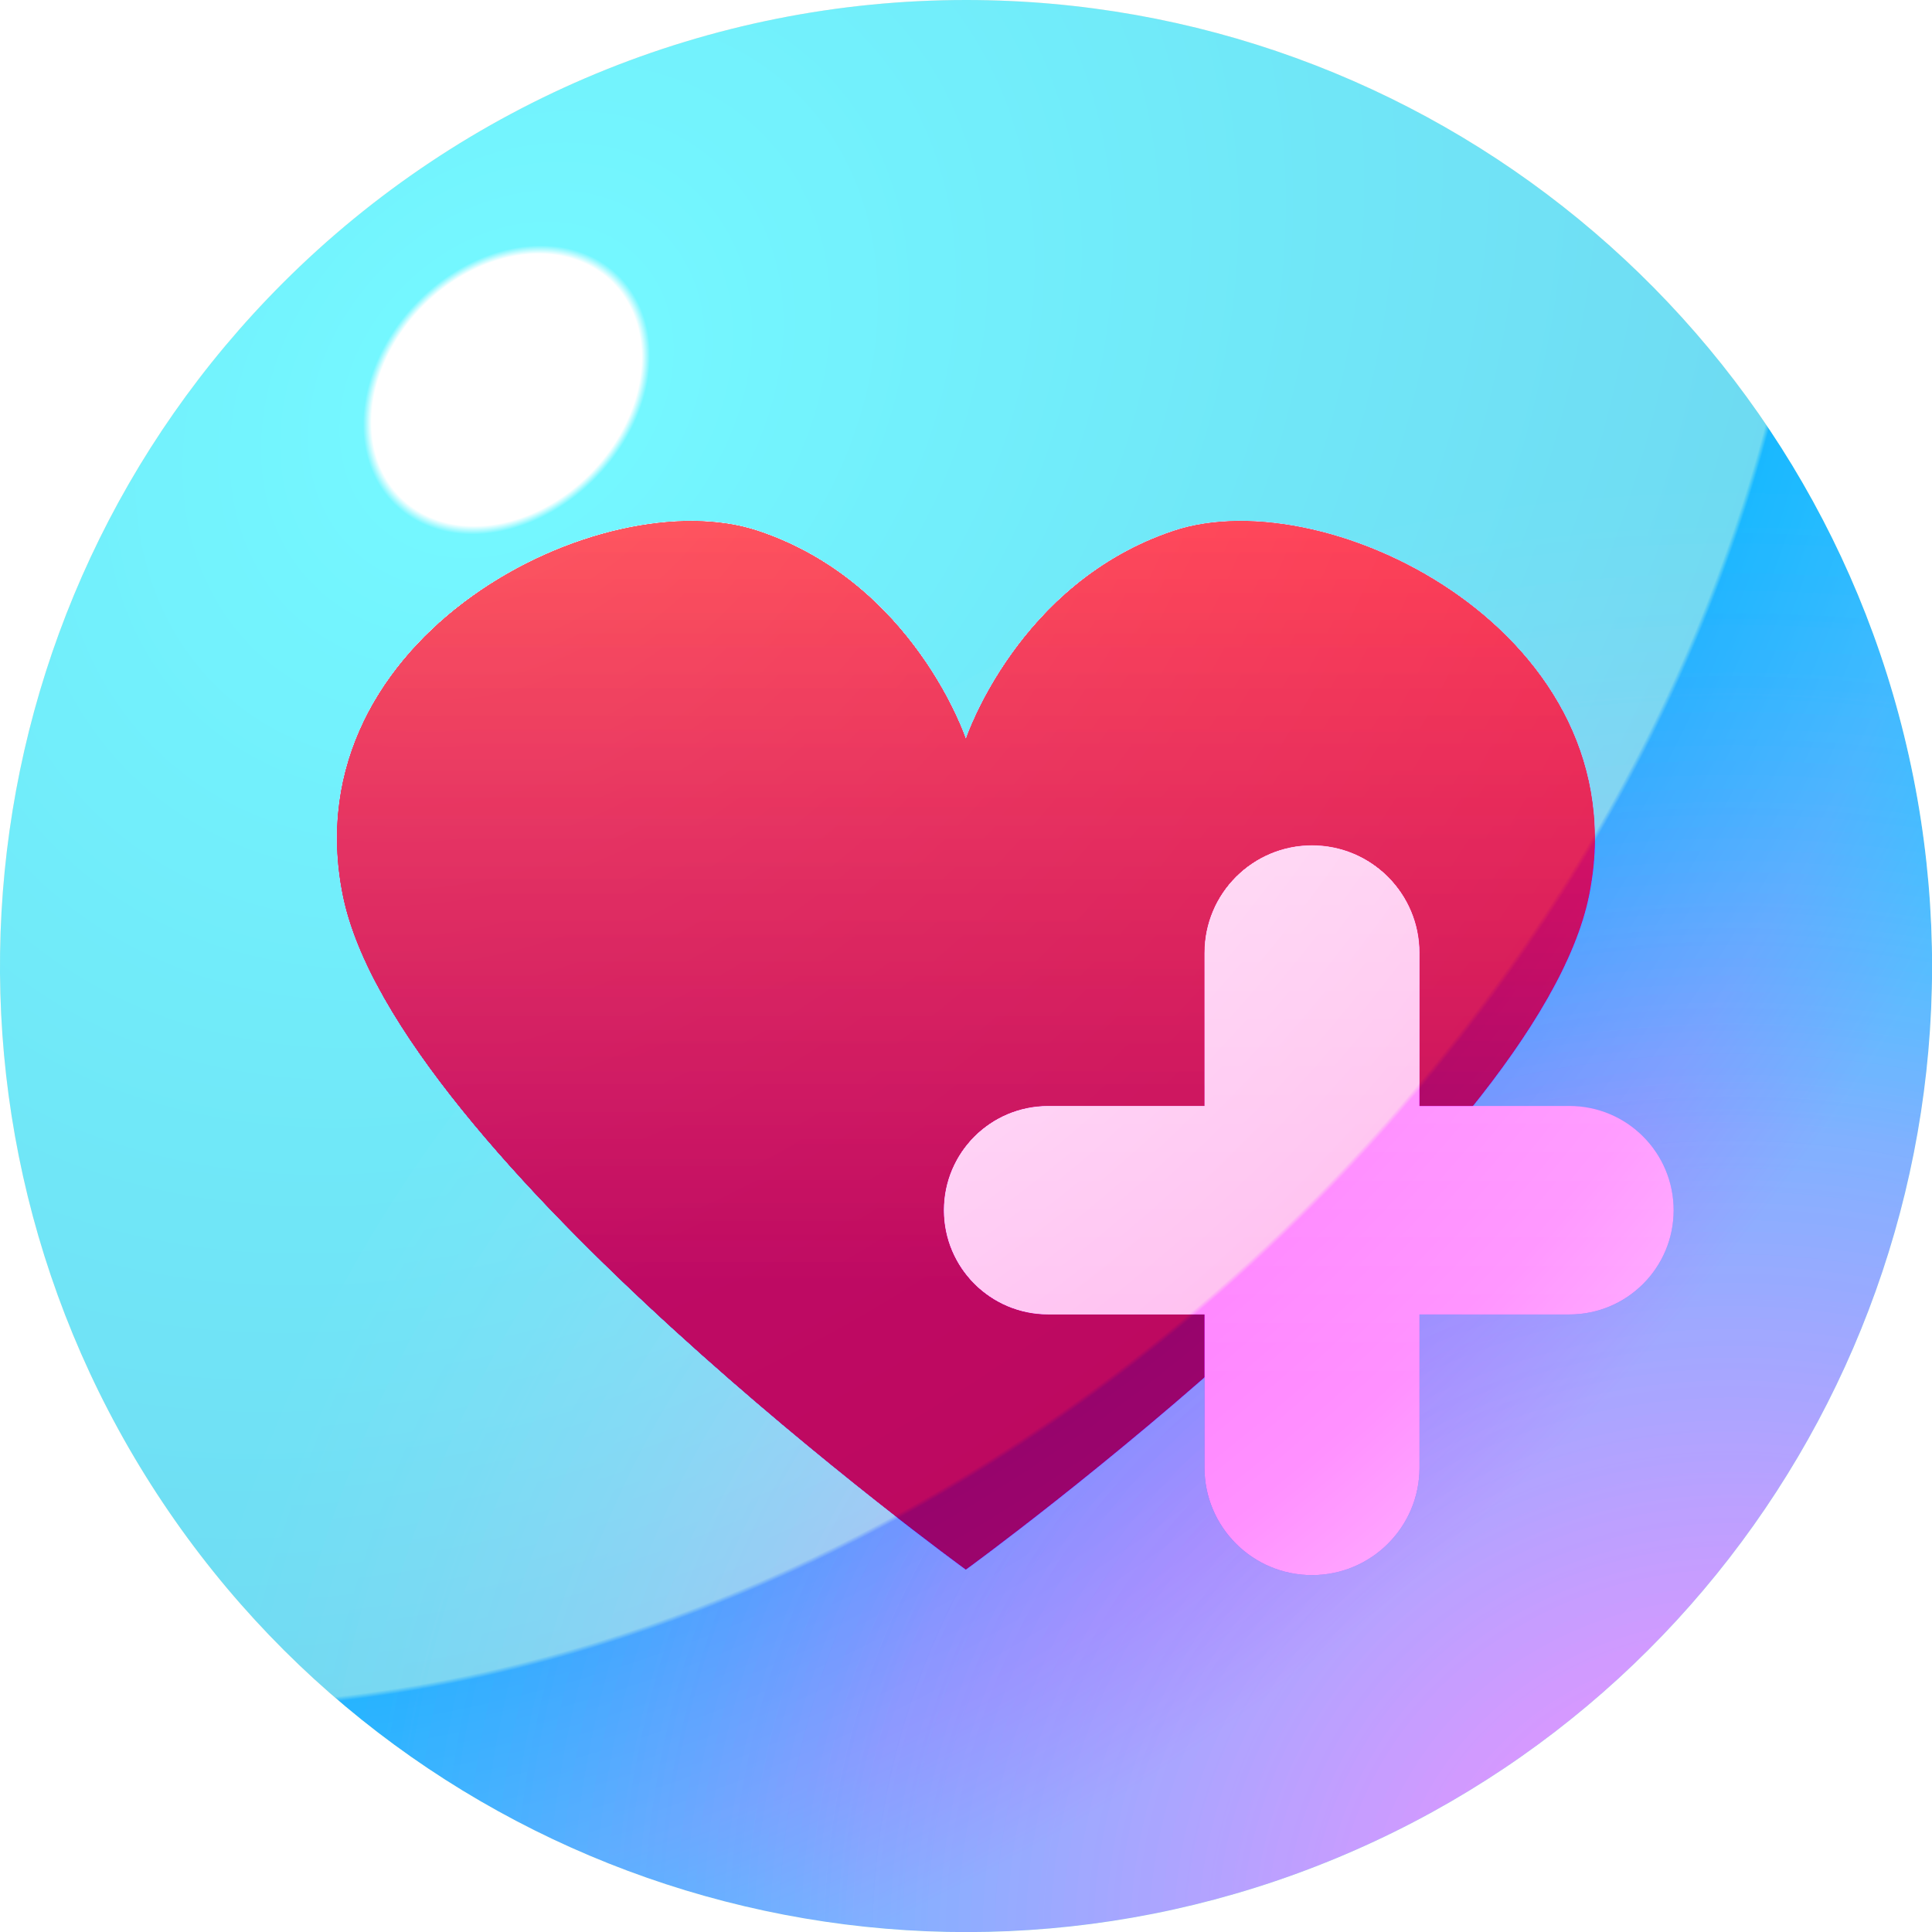
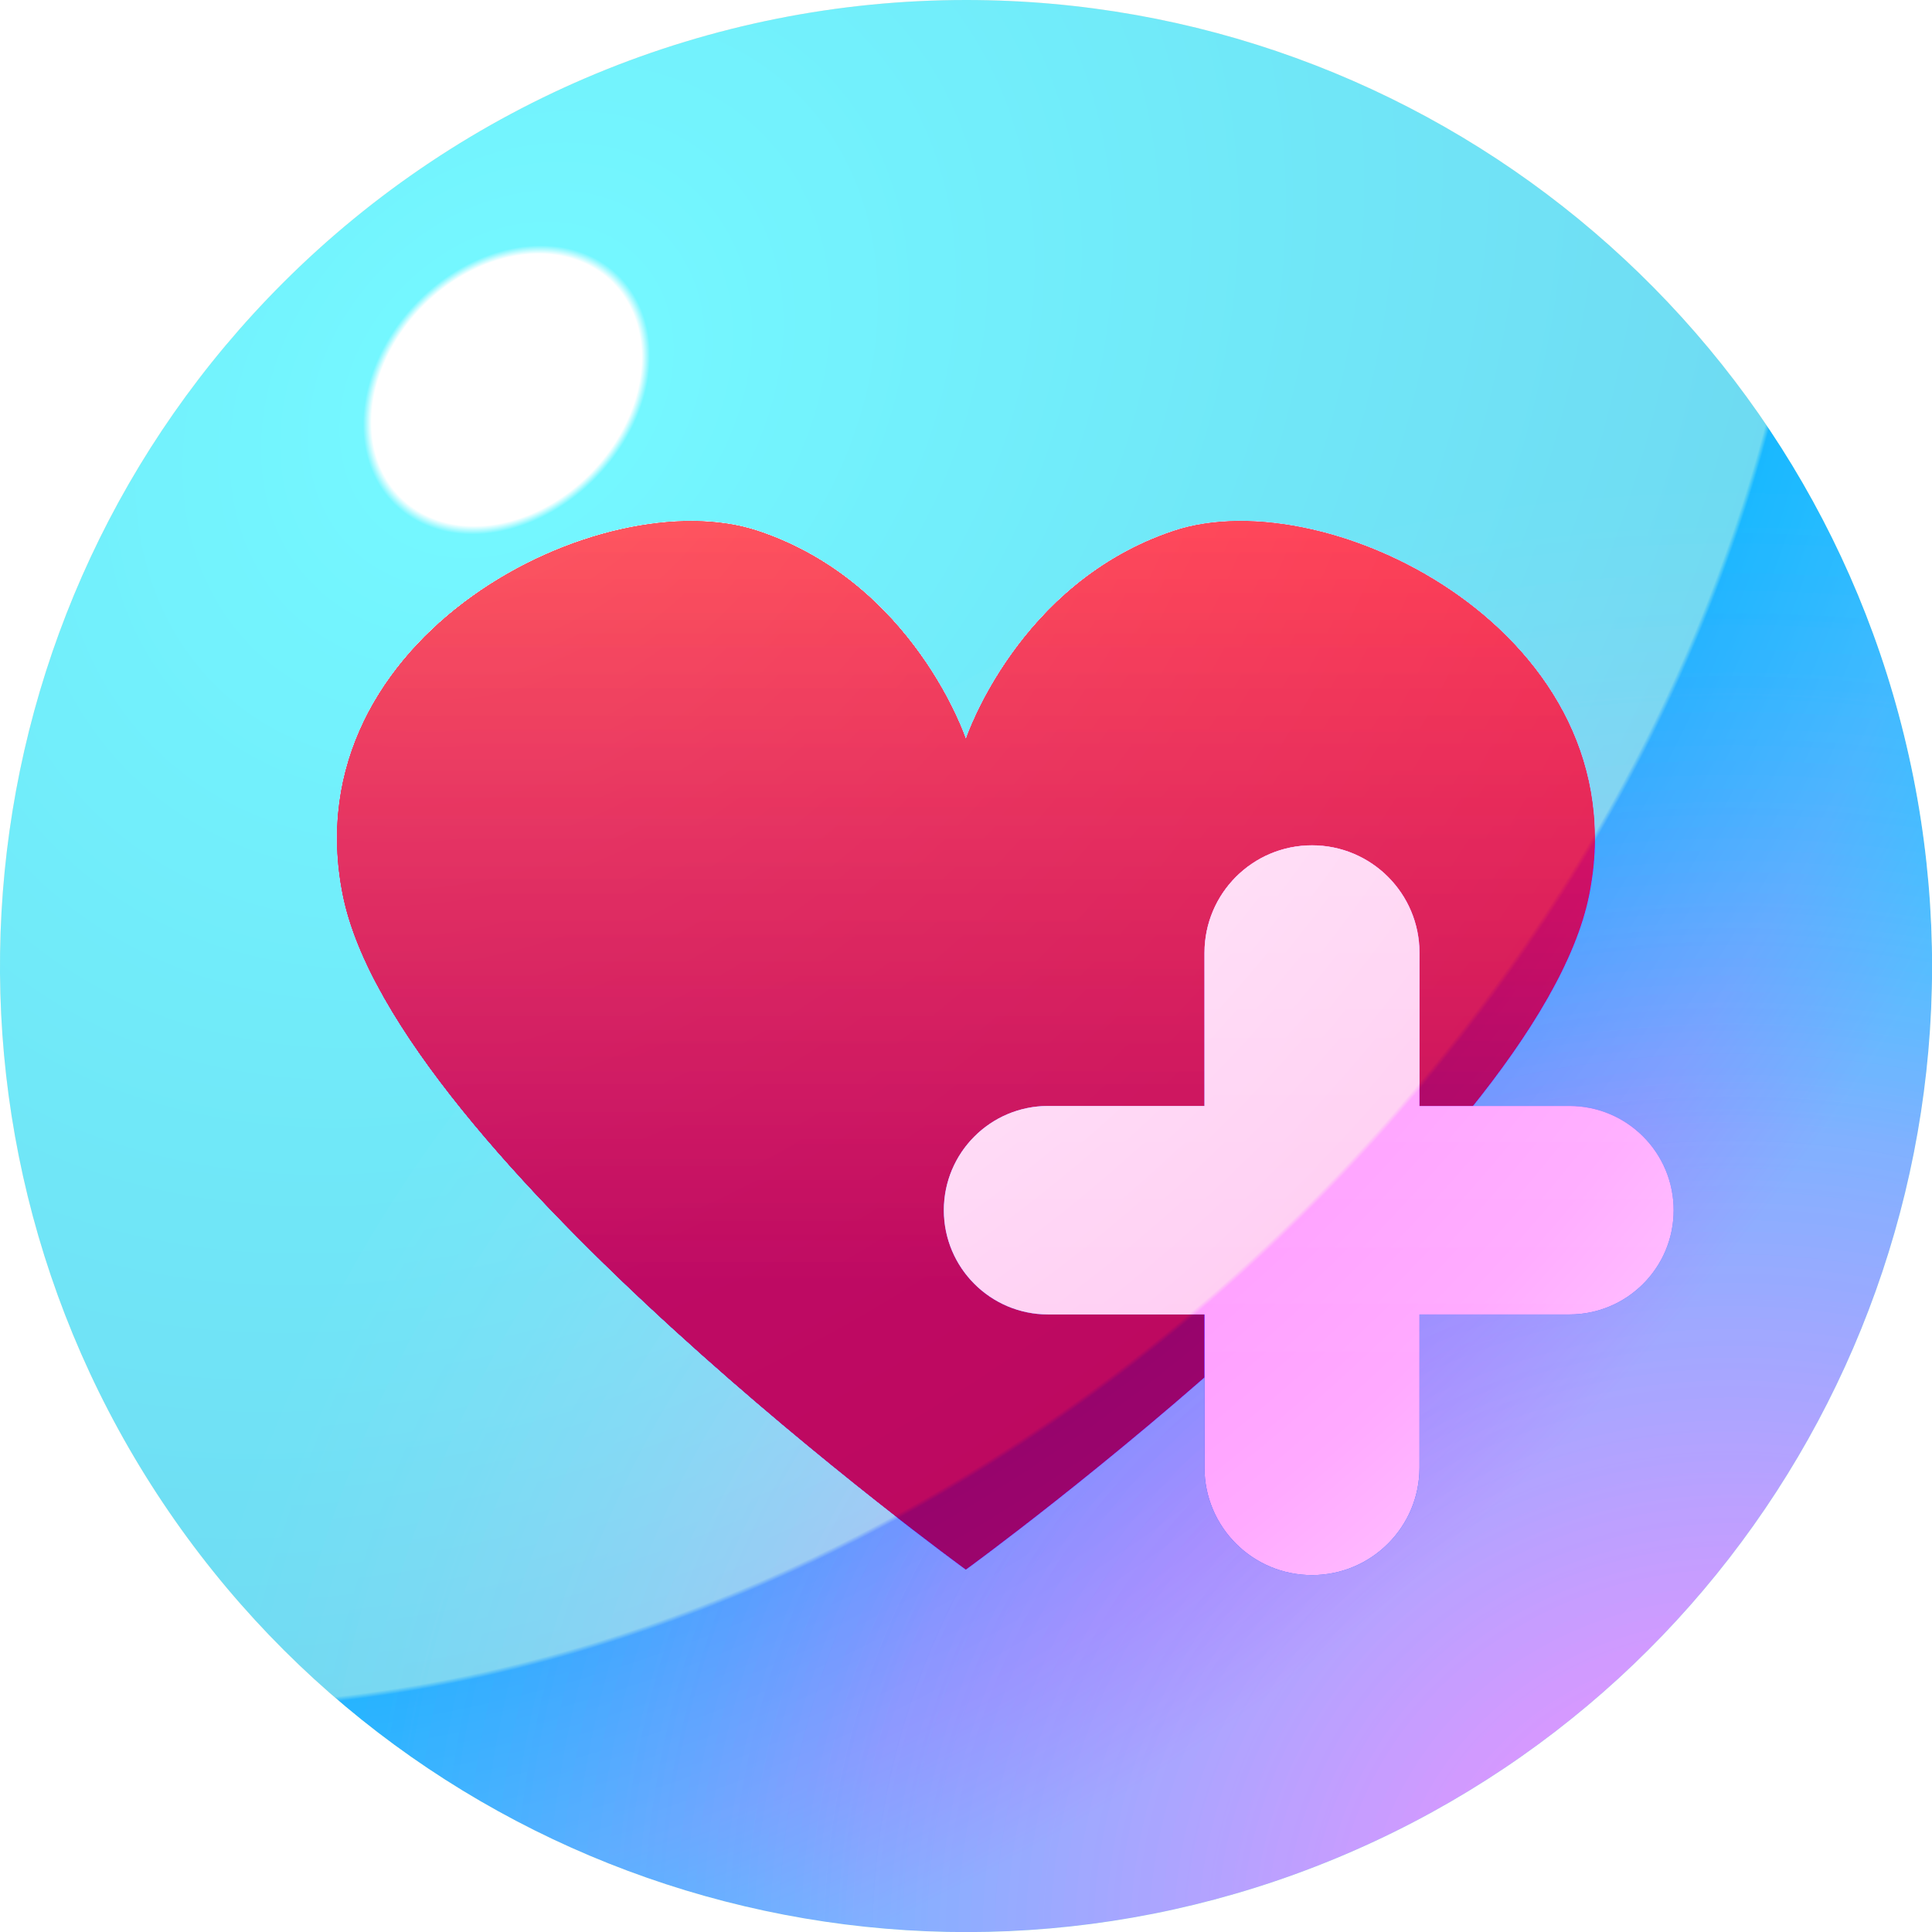
<svg xmlns="http://www.w3.org/2000/svg" viewBox="0 0 127.07 127.07">
  <defs>
    <radialGradient id="radial-gradient" cx="0.893" cy="1" r="0.807" gradientTransform="translate(0 0.07) scale(1 0.93)" gradientUnits="objectBoundingBox">
      <stop offset="0" stop-color="#f0c" />
      <stop offset="1" stop-opacity="0" />
    </radialGradient>
    <linearGradient id="linear-gradient" x1="0.5" x2="0.5" y2="0.725" gradientUnits="objectBoundingBox">
      <stop offset="0" stop-color="#ff4242" />
      <stop offset="1" stop-color="#0a0a4b" />
    </linearGradient>
    <radialGradient id="radial-gradient-2" cx="0.268" cy="0.197" r="0.773" gradientTransform="matrix(0.716, 0.698, -0.889, 0.913, 0.252, -0.17)" gradientUnits="objectBoundingBox">
      <stop offset="0" stop-color="#fff" />
      <stop offset="0.079" stop-color="#fff" />
      <stop offset="0.084" stop-color="#65eaff" />
      <stop offset="0.764" stop-color="#5ea0e3" />
      <stop offset="0.767" stop-color="#0047ff" />
      <stop offset="0.893" stop-color="#1b5aff" />
      <stop offset="1" stop-color="#0080ff" />
    </radialGradient>
  </defs>
  <g id="Healthcare_icon" data-name="Healthcare icon" transform="translate(0 0)">
-     <path id="Path_11" data-name="Path 11" d="M63.535,0A63.535,63.535,0,1,1,18.609,18.609,63.535,63.535,0,0,1,63.535,0Z" transform="translate(0 0)" fill="#8ccec3" />
-     <path id="Healthcare_icon-2" data-name="Healthcare icon" d="M63.535,0A63.535,63.535,0,1,1,18.609,18.609,63.535,63.535,0,0,1,63.535,0Z" transform="translate(0 0)" fill="url(#radial-gradient)" style="mix-blend-mode: color;isolation: isolate" />
-     <g id="Group_9" data-name="Group 9" transform="translate(22.144 34.253)">
-       <path id="Path_12" data-name="Path 12" d="M4485.155,2774.378s37.582-27.3,41-44.378-17.083-27.37-27.333-23.954-13.665,13.666-13.665,13.666-3.417-10.249-13.667-13.666-30.749,6.871-27.333,23.954,41,44.378,41,44.378" transform="translate(-4443.776 -2705.394)" fill="#e45c5c" />
-       <path id="Union_1" data-name="Union 1" d="M17.143,40.928V30.857H6.857a6.857,6.857,0,0,1,0-13.714H17.143V7.071a7.071,7.071,0,0,1,14.143,0V17.143h9.857a6.857,6.857,0,1,1,0,13.714H31.286V40.928a7.071,7.071,0,1,1-14.143,0Z" transform="translate(39.933 21.344)" fill="#ffd3d3" />
+     <path id="bubble_base" data-name="bubble base" d="M63.535,0A63.535,63.535,0,1,1,18.609,18.609,63.535,63.535,0,0,1,63.535,0Z" transform="translate(0 0)" fill="#8ccec3" />
+     <path id="reflected_light" data-name="reflected light" d="M63.535,0A63.535,63.535,0,1,1,18.609,18.609,63.535,63.535,0,0,1,63.535,0Z" transform="translate(0 0)" fill="url(#radial-gradient)" style="mix-blend-mode: color;isolation: isolate" />
+     <g id="heart" transform="translate(22.144 34.253)">
+       <path id="base" d="M4485.155,2774.378s37.582-27.3,41-44.378-17.083-27.37-27.333-23.954-13.665,13.666-13.665,13.666-3.417-10.249-13.667-13.666-30.749,6.871-27.333,23.954,41,44.378,41,44.378" transform="translate(-4443.776 -2705.394)" fill="#e45c5c" />
+       <path id="overlay" d="M4485.155,2774.378s37.582-27.3,41-44.378-17.083-27.37-27.333-23.954-13.665,13.666-13.665,13.666-3.417-10.249-13.667-13.666-30.749,6.871-27.333,23.954,41,44.378,41,44.378" transform="translate(-4443.776 -2705.394)" fill="url(#linear-gradient)" style="mix-blend-mode: overlay;isolation: isolate" />
    </g>
-     <g id="Group_12" data-name="Group 12" transform="translate(22.144 34.253)" style="mix-blend-mode: overlay;isolation: isolate">
-       <path id="Path_12-2" data-name="Path 12" d="M4485.155,2774.378s37.582-27.3,41-44.378-17.083-27.37-27.333-23.954-13.665,13.666-13.665,13.666-3.417-10.249-13.667-13.666-30.749,6.871-27.333,23.954,41,44.378,41,44.378" transform="translate(-4443.776 -2705.394)" fill="url(#linear-gradient)" />
-       <path id="Union_1-2" data-name="Union 1" d="M17.143,40.928V30.857H6.857a6.857,6.857,0,0,1,0-13.714H17.143V7.071a7.071,7.071,0,0,1,14.143,0V17.143h9.857a6.857,6.857,0,1,1,0,13.714H31.286V40.928a7.071,7.071,0,1,1-14.143,0Z" transform="translate(39.933 21.344)" fill="url(#linear-gradient)" />
+     <g id="plus" transform="translate(22.144 34.253)" style="isolation: isolate">
+       <path id="base-2" data-name="base" d="M17.143,40.928V30.857H6.857a6.857,6.857,0,0,1,0-13.714H17.143V7.071a7.071,7.071,0,0,1,14.143,0V17.143h9.857a6.857,6.857,0,1,1,0,13.714H31.286V40.928a7.071,7.071,0,1,1-14.143,0Z" transform="translate(39.933 21.344)" fill="#ffd3d3" />
+       <path id="overlay-2" data-name="overlay" d="M17.143,40.928V30.857H6.857a6.857,6.857,0,0,1,0-13.714H17.143V7.071a7.071,7.071,0,0,1,14.143,0V17.143h9.857a6.857,6.857,0,1,1,0,13.714H31.286V40.928a7.071,7.071,0,1,1-14.143,0Z" transform="translate(39.933 21.344)" opacity="0.54" fill="url(#linear-gradient)" style="mix-blend-mode: overlay;isolation: isolate" />
    </g>
-     <path id="Healthcare_icon-3" data-name="Healthcare icon" d="M63.535,0A63.535,63.535,0,1,1,18.609,18.609,63.535,63.535,0,0,1,63.535,0Z" transform="translate(0 0)" fill="url(#radial-gradient-2)" style="mix-blend-mode: overlay;isolation: isolate" />
+     <path id="bubble_overlay" data-name="bubble overlay" d="M63.535,0A63.535,63.535,0,1,1,18.609,18.609,63.535,63.535,0,0,1,63.535,0Z" transform="translate(0 0)" fill="url(#radial-gradient-2)" style="mix-blend-mode: overlay;isolation: isolate" />
  </g>
</svg>
